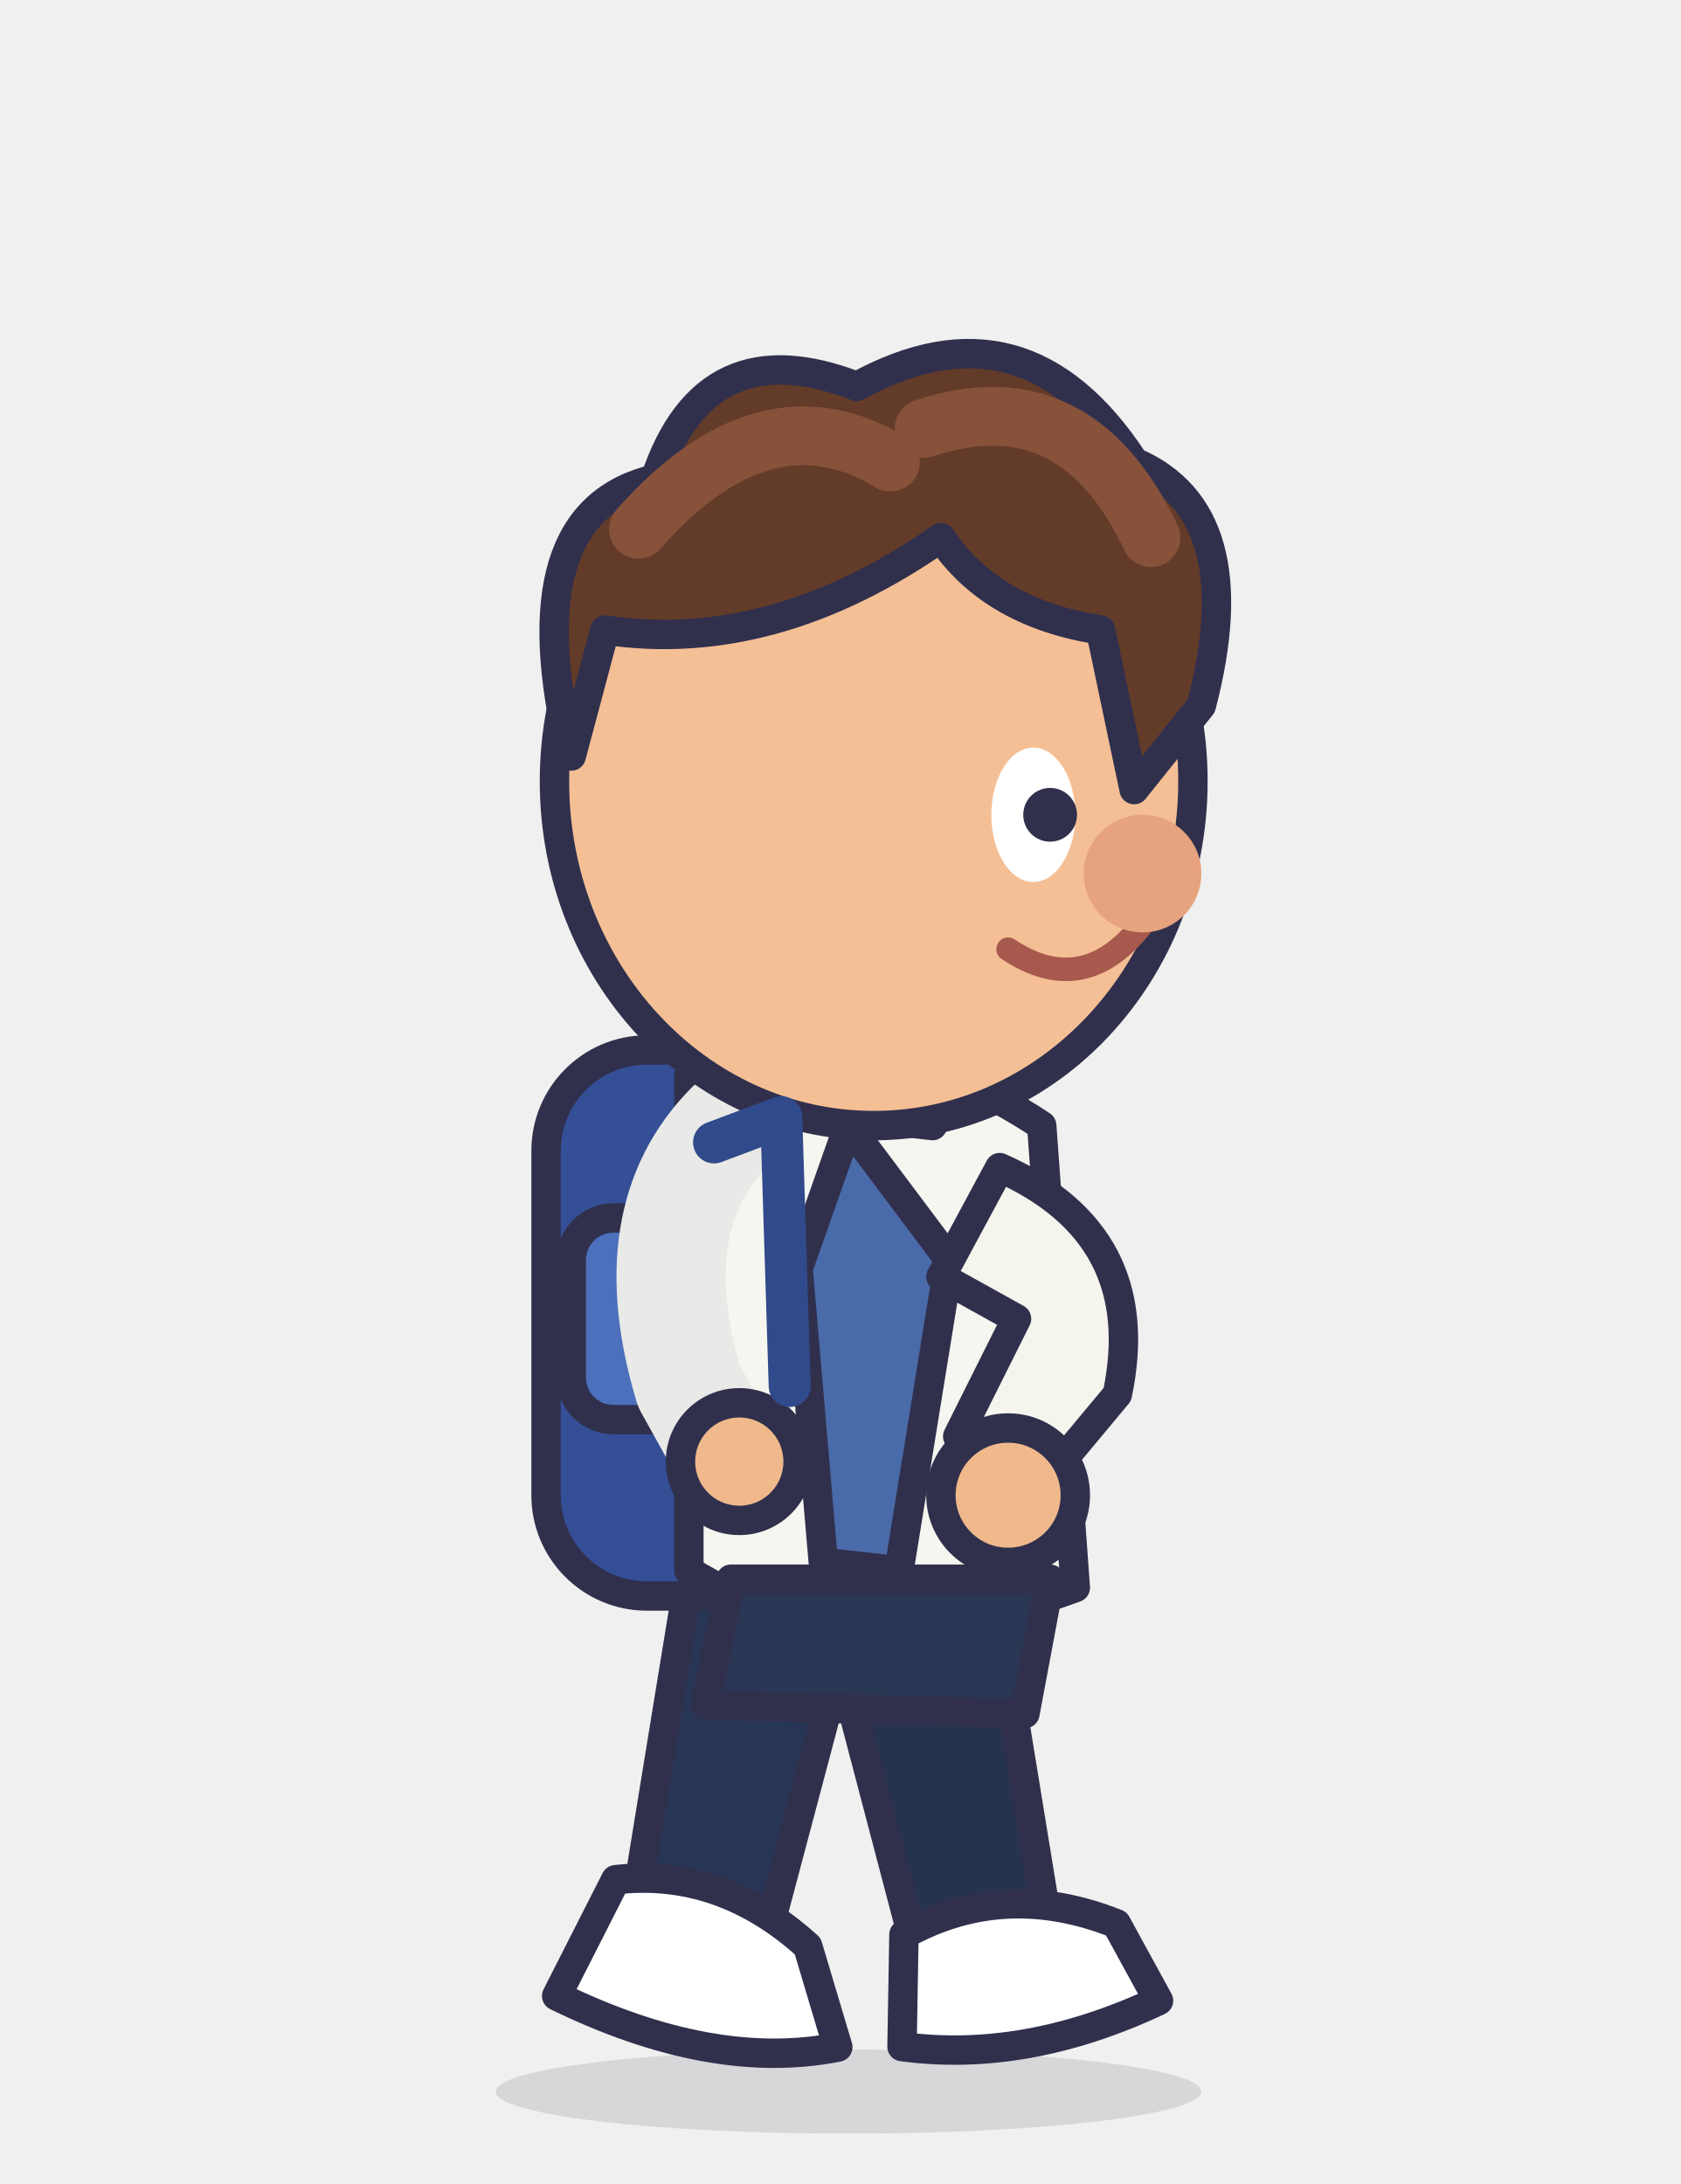
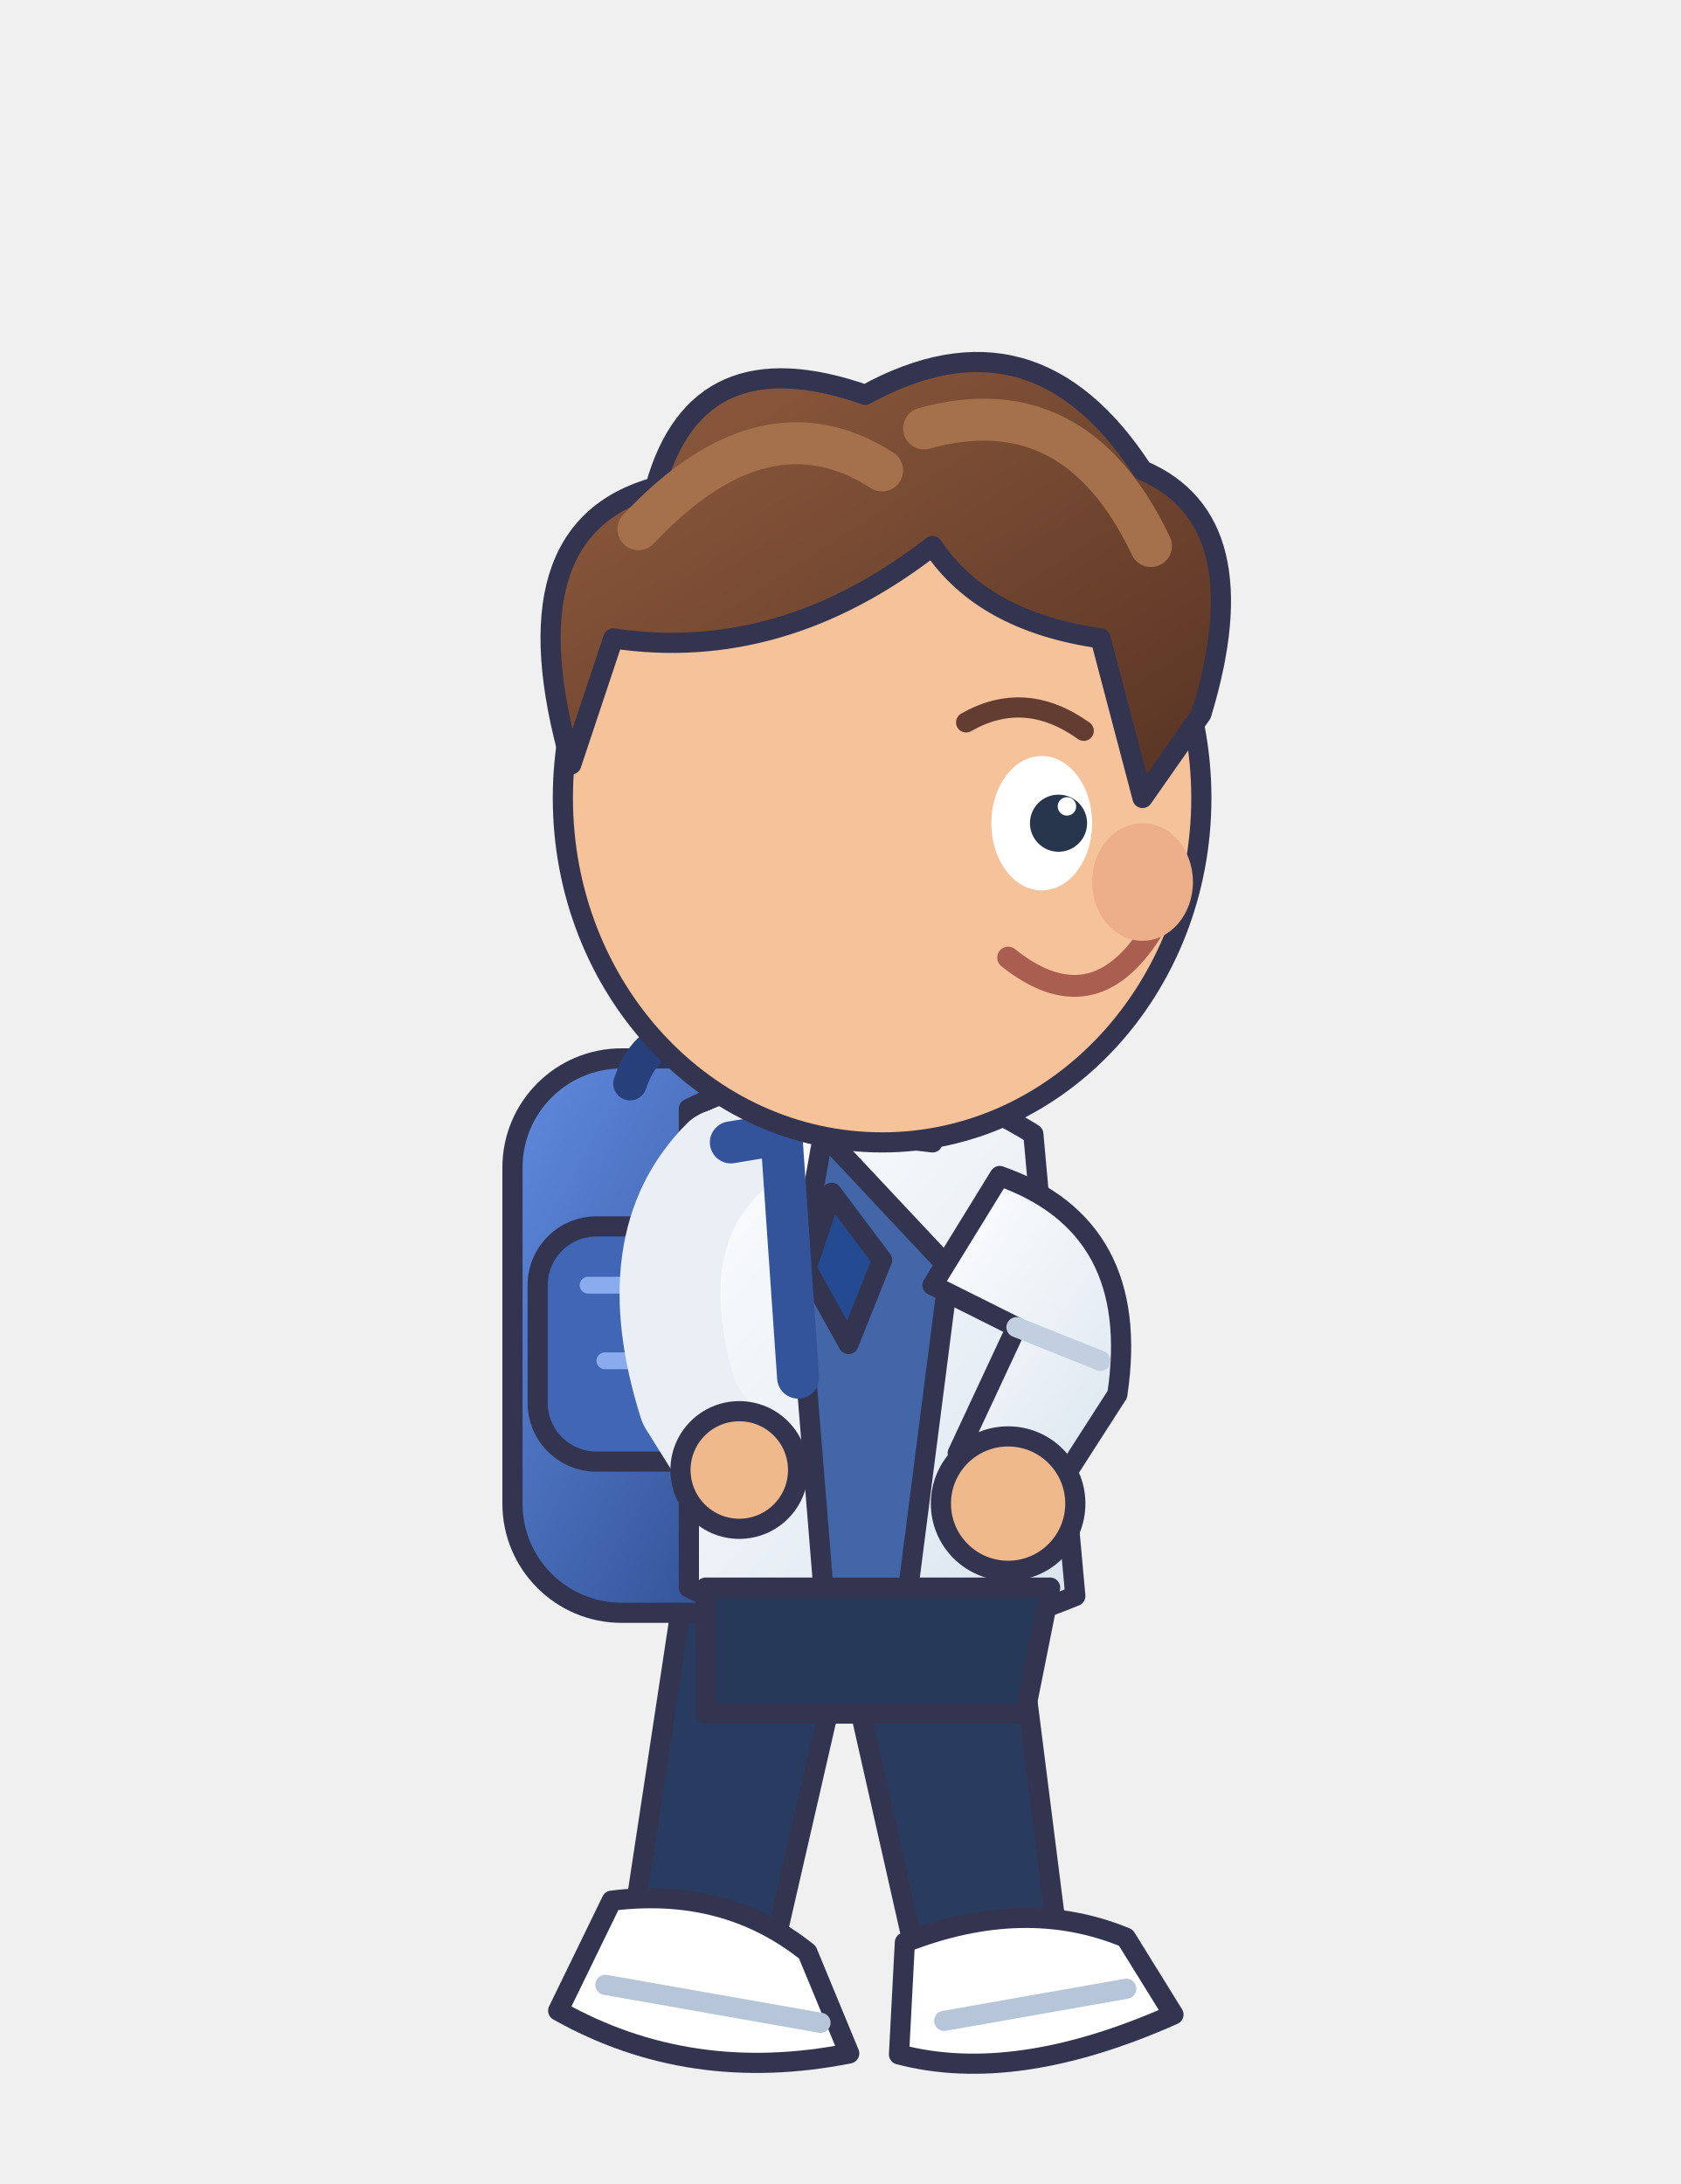
- <svg xmlns="http://www.w3.org/2000/svg" width="200" height="260" viewBox="0 0 200 260">
-   <g transform="translate(0 6)" stroke="#30304d" stroke-width="3.5" stroke-linecap="round" stroke-linejoin="round">
-     <ellipse cx="101" cy="243" rx="42" ry="5" fill="#2c2640" opacity=".13" stroke="none" />
-     <g transform="rotate(12 91 197)">
-       <path d="M79 183 L99 184 L97 224 L81 225Z" fill="#273655" />
-       <path d="M78 221 Q90 217 102 224 L108 235 Q94 241 74 236Z" fill="#fff" />
+ <svg xmlns="http://www.w3.org/2000/svg" width="400" height="520" viewBox="0 0 200 260">
+   <defs>
+     <linearGradient id="shirt" x2=".8" y2="1">
+       <stop stop-color="#fff" />
+       <stop offset="1" stop-color="#dce6f0" />
+     </linearGradient>
+     <linearGradient id="bag" x2="1" y2="1">
+       <stop stop-color="#618be0" />
+       <stop offset="1" stop-color="#294788" />
+     </linearGradient>
+     <linearGradient id="hair" x2="1" y2="1">
+       <stop stop-color="#925d3f" />
+       <stop offset="1" stop-color="#573323" />
+     </linearGradient>
+   </defs>
+   <g transform="translate(0 7)" stroke="#333550" stroke-width="2.4" stroke-linecap="round" stroke-linejoin="round">
+     <g transform="rotate(10 91 191)">
+       <path d="M80 183 Q89 181 100 185 L98 224 L81 225Z" fill="#283c61" />
+       <path d="M78 222 Q91 218 102 224 L109 235 Q91 242 74 236Z" fill="#fff" />
+       <path d="M79 232 L105 232" stroke="#b6c5d8" fill="none" />
    </g>
-     <g transform="rotate(-12 111 197)">
-       <path d="M101 183 L121 183 L119 225 L103 225Z" fill="#25334f" />
-       <path d="M102 223 Q115 219 127 227 L130 237 Q113 241 99 236Z" fill="#fff" />
+     <g transform="rotate(-10 112 191)">
+       <path d="M101 183 Q112 182 122 184 L120 225 L103 225Z" fill="#293c60" />
+       <path d="M102 223 Q117 220 128 227 L132 237 Q112 242 99 236Z" fill="#fff" />
+       <path d="M105 233 L127 233" stroke="#b6c5d8" fill="none" />
    </g>
-     <rect x="65" y="119" width="30" height="65" rx="12" fill="#344f96" />
-     <rect x="68" y="139" width="22" height="24" rx="5" fill="#4c70bc" />
-     <path d="M82 122 Q103 114 124 128 L128 183 Q101 193 82 181Z" fill="#f6f6f0" />
-     <path d="M101 128 L113 144 L107 181 L98 180 L95 145Z" fill="#4a6baa" />
-     <path d="M87 182 L125 182 L122 198 L84 197Z" fill="#293755" />
+     <g transform="rotate(0 87 134)">
+       <rect x="61" y="119" width="36" height="66" rx="13" fill="url(#bag)" />
+       <rect x="64" y="139" width="28" height="28" rx="7" fill="#4166b5" />
+       <path d="M70 146 L87 146 M72 155 L85 155" stroke="#8aacef" stroke-width="2" />
+       <path d="M75 122 Q78 113 88 119" fill="none" stroke="#273f7a" stroke-width="4" />
+     </g>
+     <path d="M82 125 Q102 115 123 128 L128 183 Q104 193 82 182Z" fill="url(#shirt)" />
+     <path d="M98 128 L113 144 L108 183 L98 182 L95 145Z" fill="#4366a8" />
+     <path d="M99 135 L105 143 L101 153 L96 144Z" fill="#244b92" />
+     <path d="M84 182 L125 182 L122 197 L84 197Z" fill="#273959" />
    <g transform="rotate(0 116 135)">
-       <path d="M119 133 Q137 141 133 160 L123 172 L114 165 L121 151 L112 146Z" fill="#f5f4ed" />
+       <path d="M119 133 Q136 139 133 159 L124 173 L114 166 L121 151 L111 146Z" fill="url(#shirt)" />
+       <path d="M121 151 L131 155" fill="none" stroke="#c2cfe0" />
      <circle cx="120" cy="172" r="8" fill="#efb98c" />
    </g>
-     <path d="M87 128 Q76 139 82 159 L87 168" fill="none" stroke="#e9e9e7" stroke-width="13" />
+     <path d="M86 131 Q76 141 82 160 L87 168" fill="none" stroke="#e9eff5" stroke-width="12" />
    <circle cx="88" cy="168" r="7" fill="#efb98c" />
-     <path d="M91 116 L94 126 L111 128 L112 112Z" fill="#e8ac83" />
-     <ellipse cx="104" cy="87" rx="38" ry="41" fill="#f4bf95" />
-     <path d="M68 84 Q61 55 78 51 Q84 33 102 40 Q122 29 135 49 Q149 55 143 78 L135 88 L131 69 Q118 67 112 58 Q92 72 72 69Z" fill="#633b29" />
-     <path d="M76 57 Q91 40 106 49 M110 45 Q128 39 137 58" fill="none" stroke="#87513a" stroke-width="7" />
-     <ellipse cx="123" cy="91" rx="5" ry="8" fill="#fff" stroke="none" />
-     <circle cx="125" cy="91" r="3.2" fill="#30304d" stroke="none" />
-     <path d="M120 107 Q129 113 136 104" fill="none" stroke="#a6594c" stroke-width="2.8" />
-     <circle cx="136" cy="98" r="7" fill="#e7a37e" stroke="none" />
-     <path d="M85 130 L93 127 L94 159" fill="none" stroke="#304a8b" stroke-width="5" />
+     <path d="M87 129 L93 128 L95 157" fill="none" stroke="#33549b" stroke-width="5" />
+     <path d="M92 113 L94 127 L111 129 L113 112Z" fill="#eab58d" />
+     <ellipse cx="105" cy="88" rx="38" ry="41" fill="#f6c29a" />
+     <path d="M68 84 Q60 56 78 51 Q83 33 103 40 Q123 29 136 49 Q150 55 143 78 L136 88 L131 69 Q117 67 111 58 Q93 72 73 69Z" fill="url(#hair)" />
+     <path d="M76 56 Q91 40 105 49 M110 44 Q128 39 137 58" fill="none" stroke="#a4714c" stroke-width="5" />
+     <path d="M115 79 Q122 75 129 80" fill="none" stroke="#633c32" stroke-width="2.4" />
+     <ellipse cx="124" cy="91" rx="6" ry="8" fill="#fff" stroke="none" />
+     <circle cx="126" cy="91" r="3.4" fill="#28364d" stroke="none" />
+     <circle cx="127" cy="89" r="1.1" fill="#fff" stroke="none" />
+     <path d="M120 107 Q130 115 137 104" fill="none" stroke="#a95e50" stroke-width="2.6" />
+     <ellipse cx="136" cy="98" rx="6" ry="7" fill="#edae8a" stroke="none" />
  </g>
</svg>
